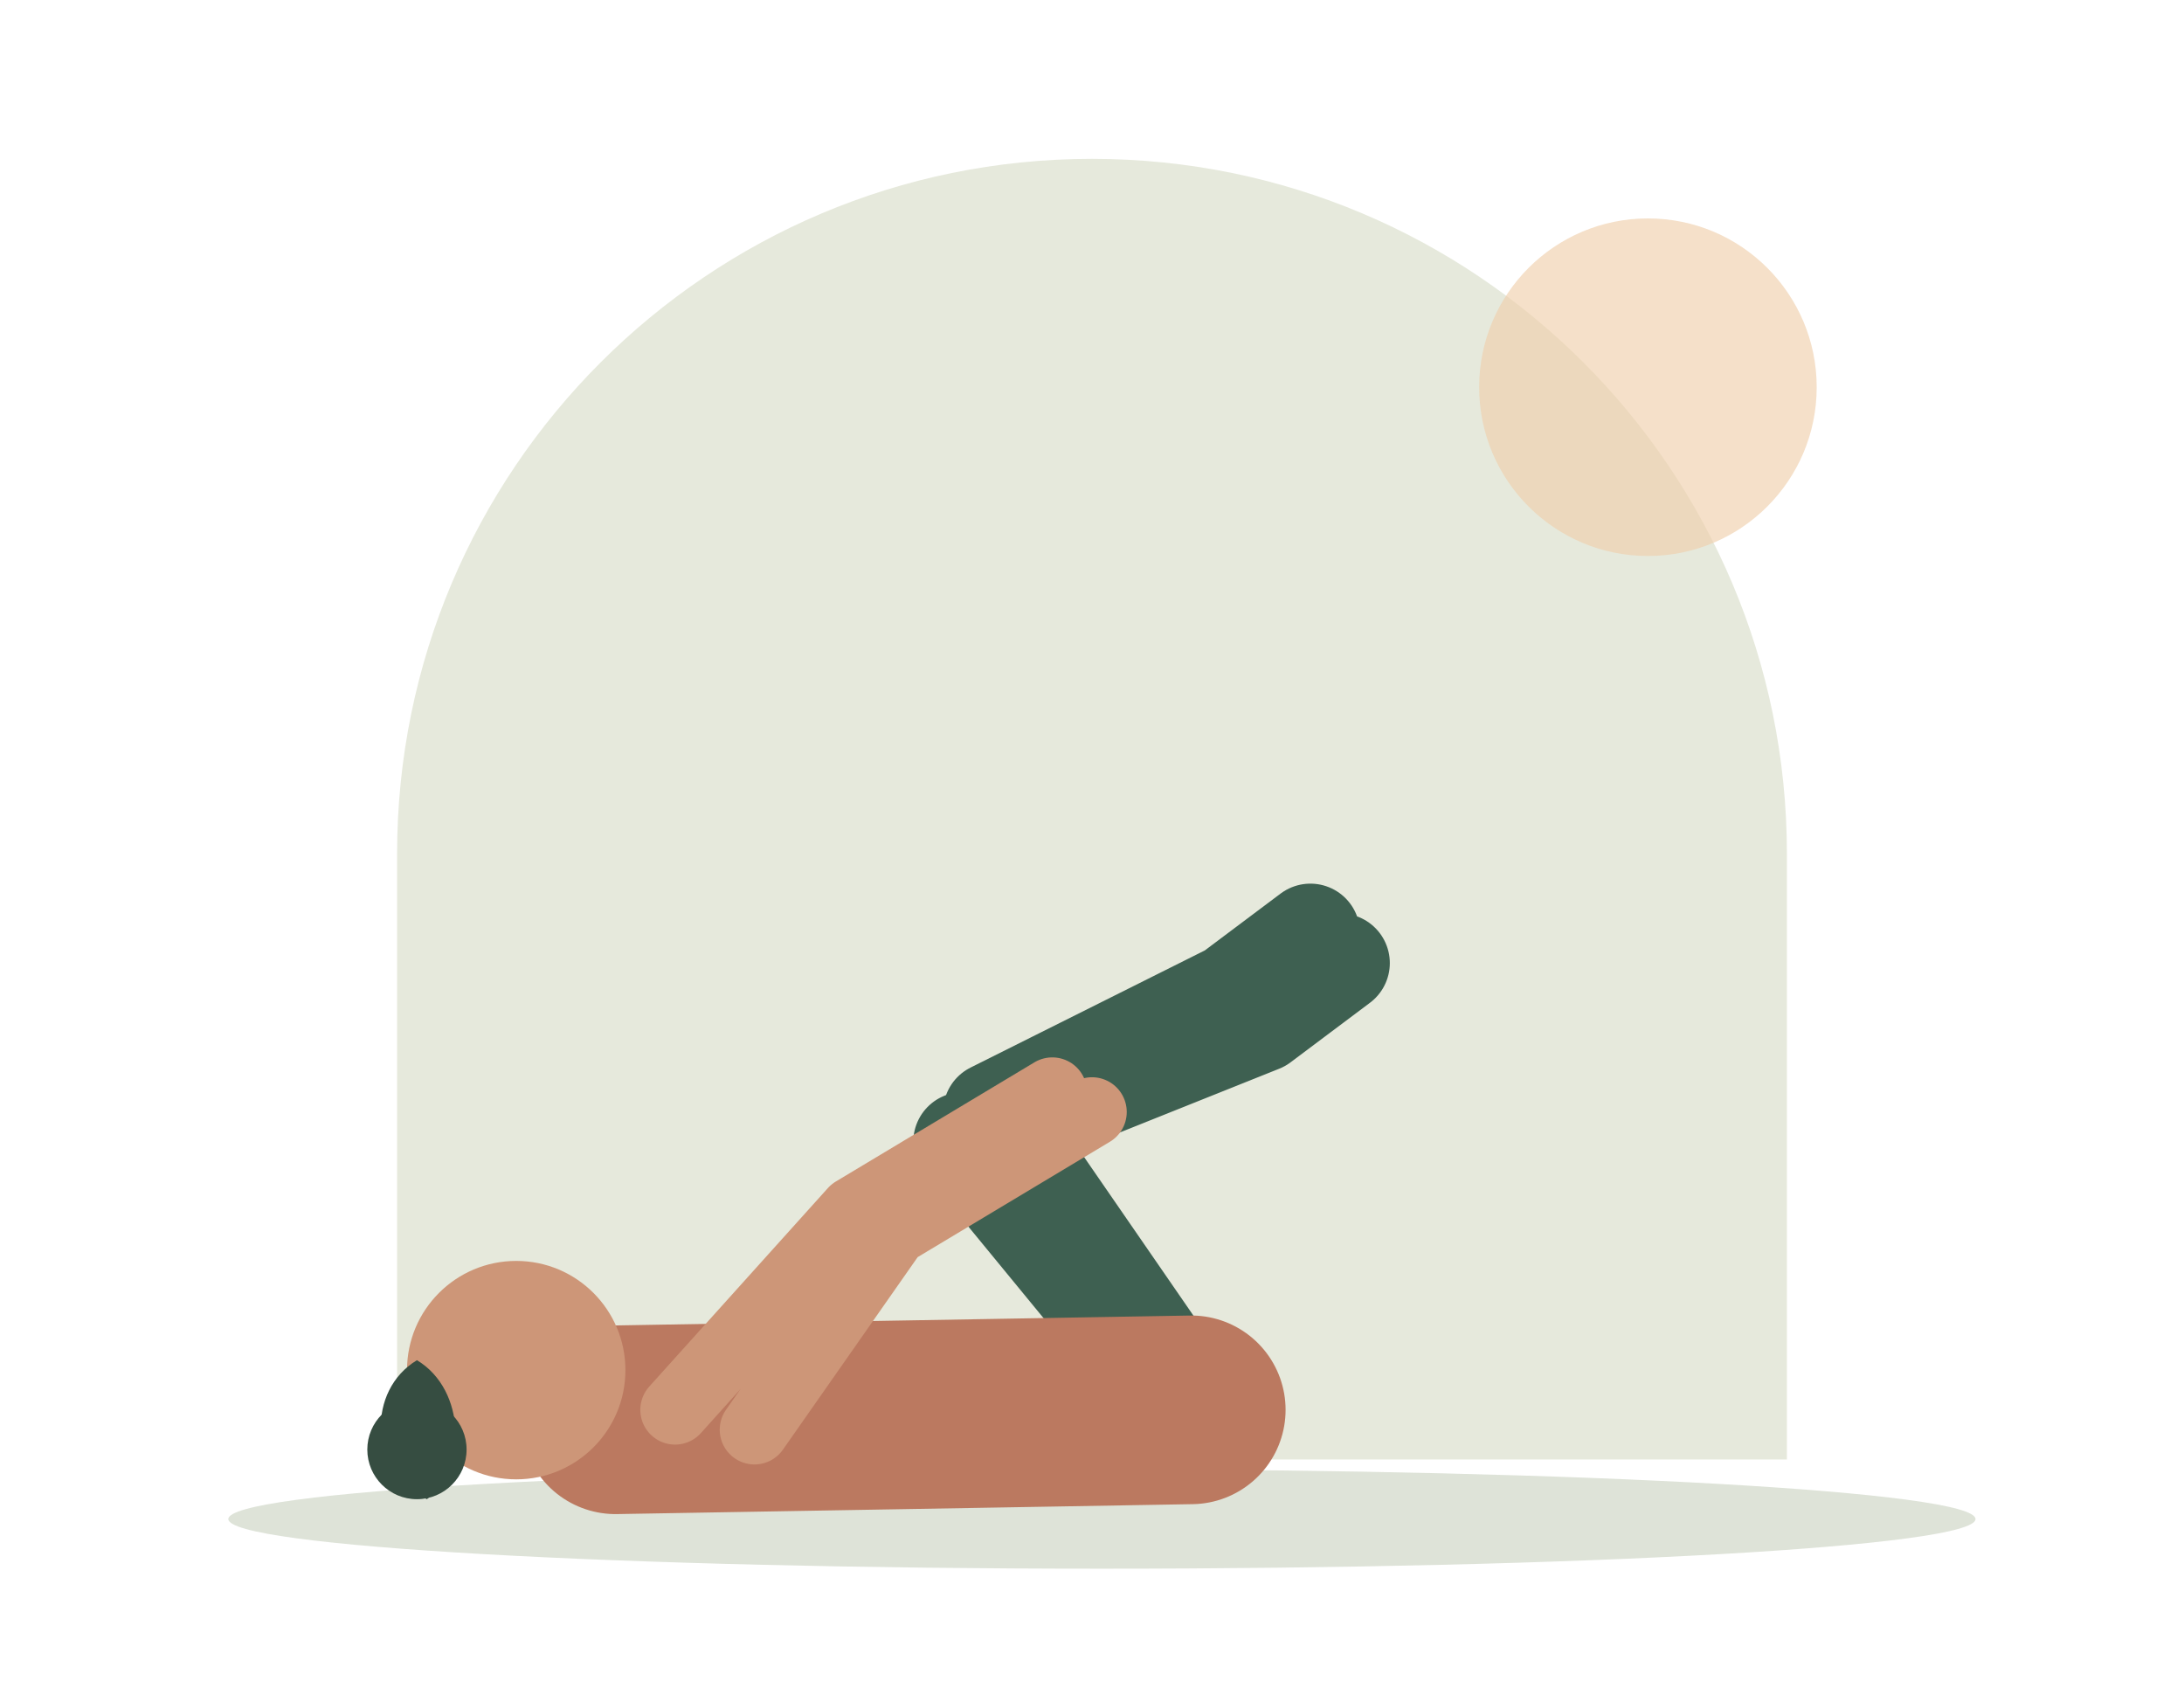
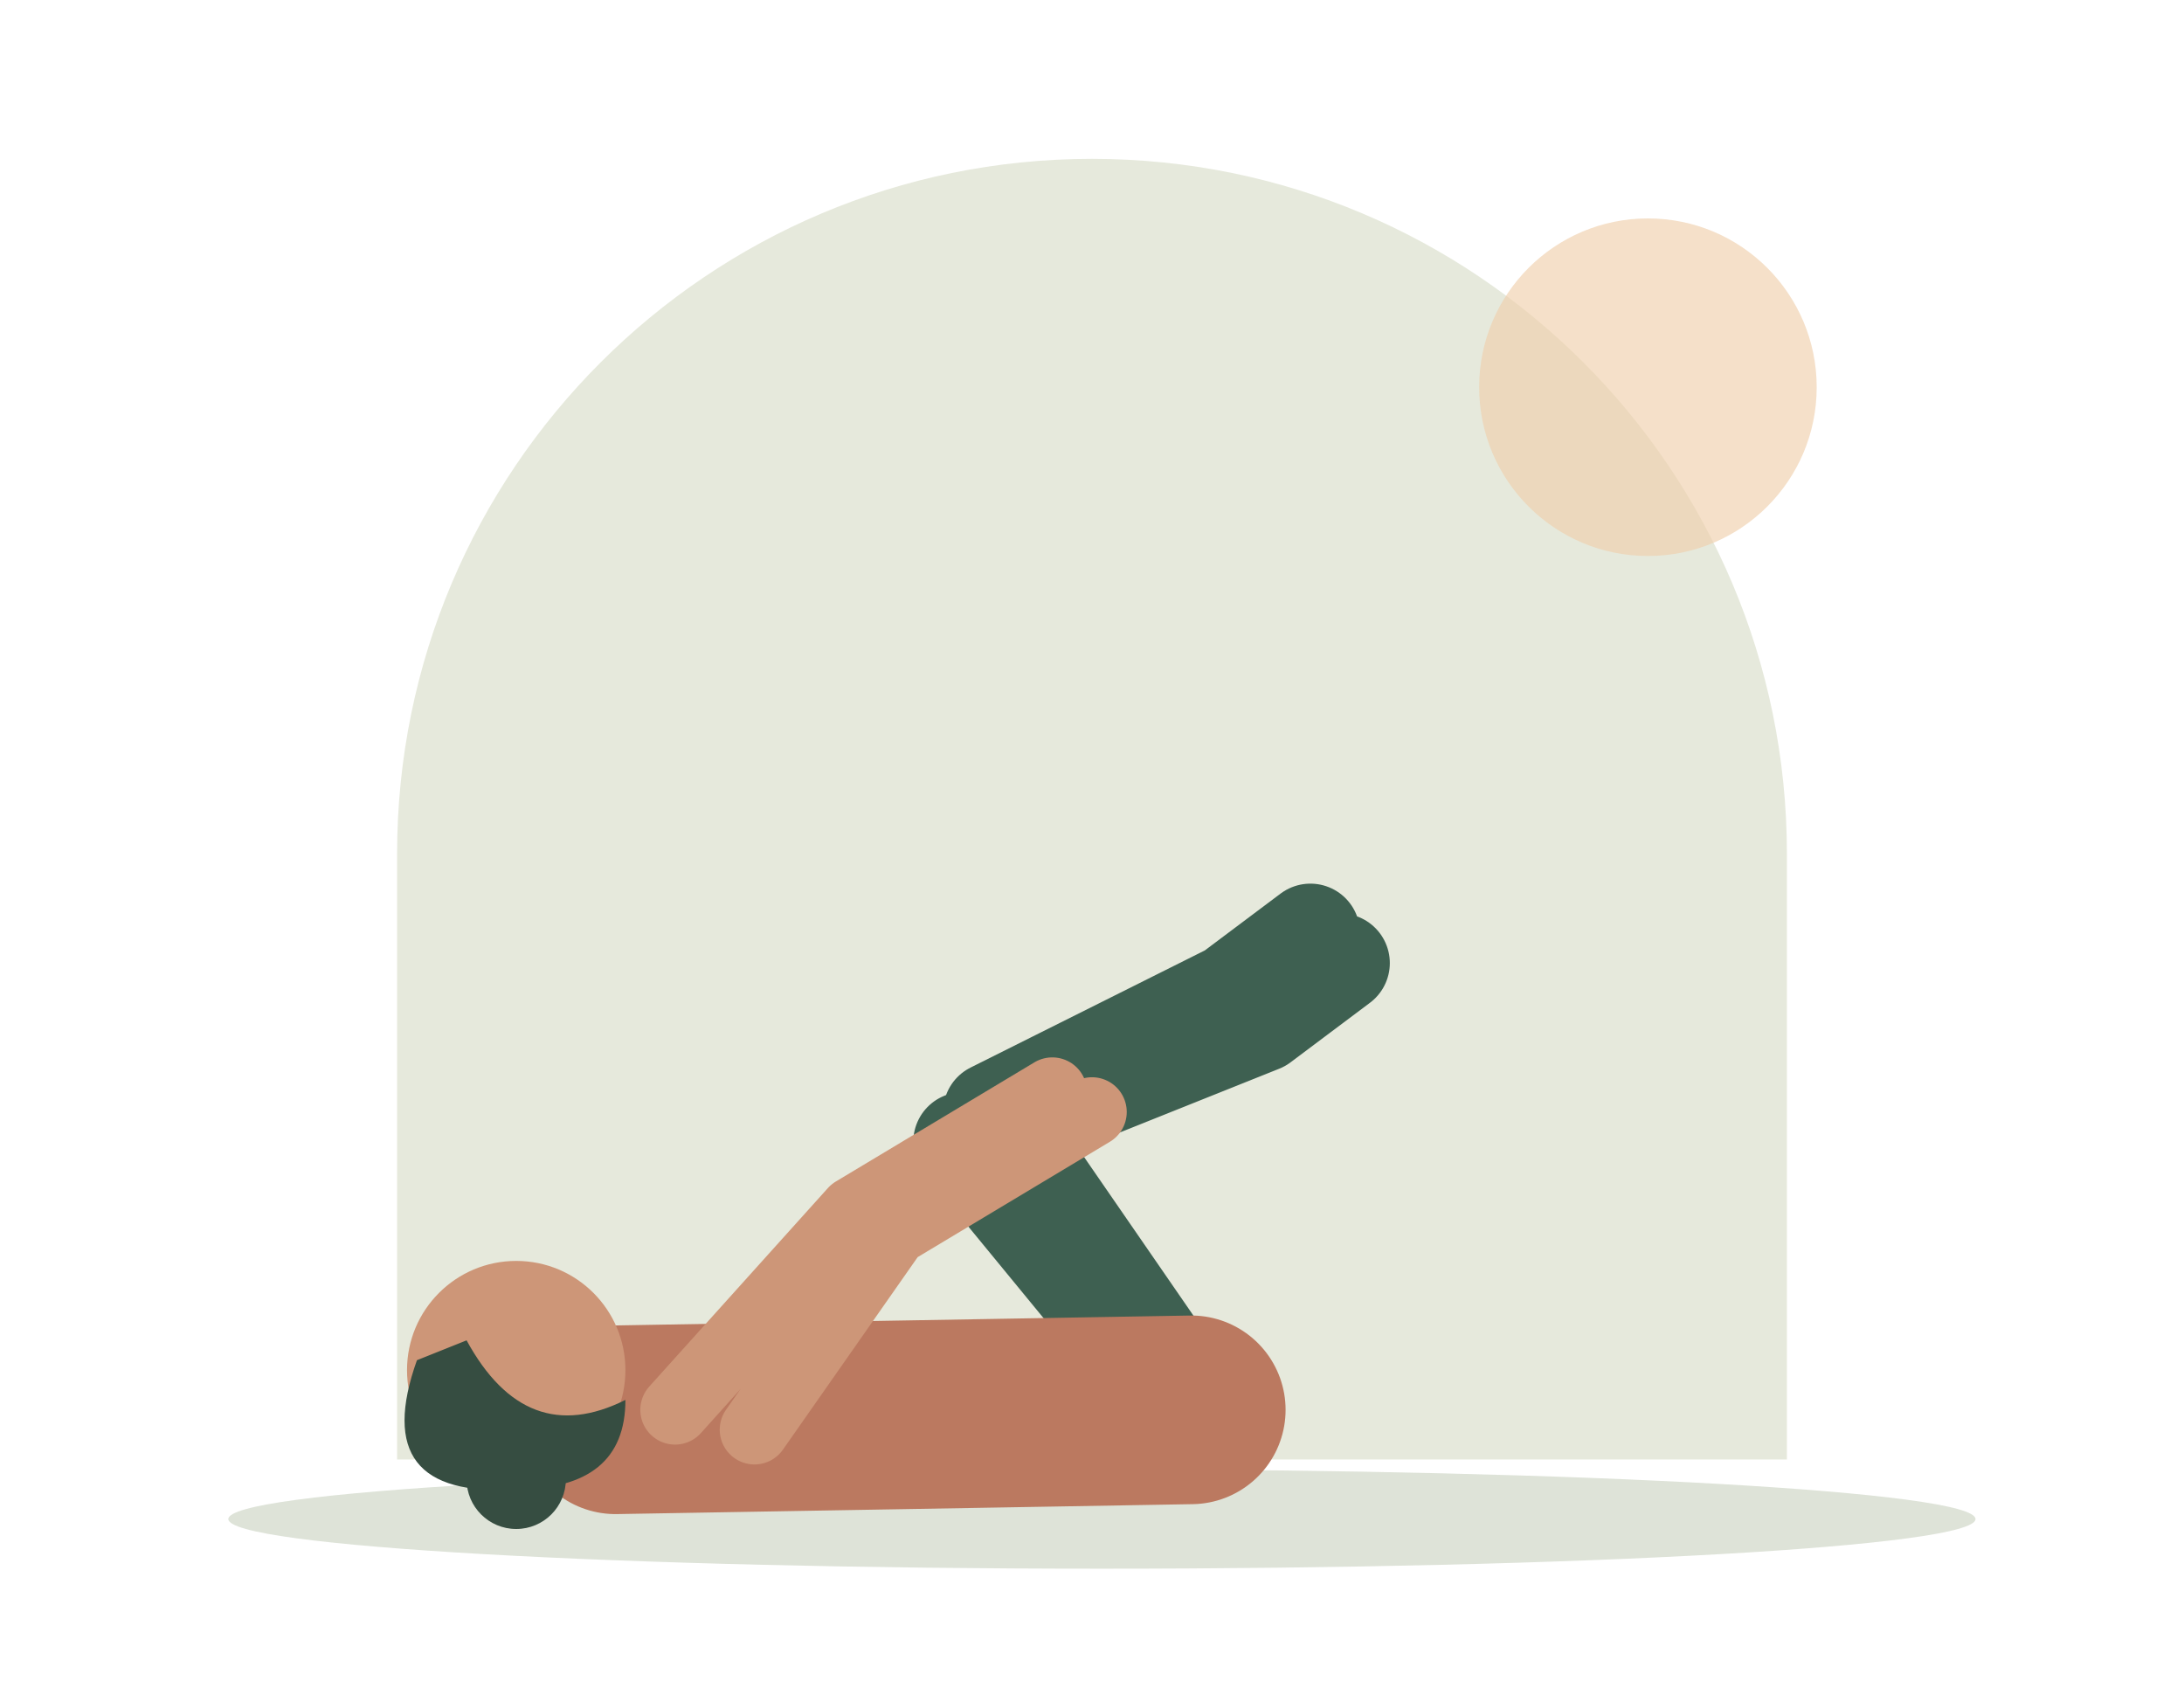
<svg xmlns="http://www.w3.org/2000/svg" width="440" height="340" viewBox="0 0 220 170">
  <path d="M40 147V86a70 70 0 0 1 140 0v61Z" fill="#e6e9dc" />
  <circle cx="166" cy="39" r="17" fill="#efcfac" opacity=".65" />
  <ellipse cx="111" cy="153" rx="88" ry="5" fill="#ccd4c3" opacity=".65" />
  <path d="M120 141 L100 112 L124 100 L132 94 M120 143 L97 115 L127 103 L135 97" stroke="#3e6051" stroke-width="10" fill="none" stroke-linecap="round" stroke-linejoin="round" />
  <path d="M62 143 L120 142" stroke="#bb7960" stroke-width="19" fill="none" stroke-linecap="round" />
  <path d="M68 142 L86 122 L106 110 M76 144 L90 124 L110 112" stroke="#cd9678" stroke-width="7" fill="none" stroke-linecap="round" stroke-linejoin="round" />
  <circle cx="52" cy="138" r="11" fill="#cd9678" />
-   <path d="M42 137 C37 140 37 148 43 151 C47 148 47 140 42 137 Z" fill="#364d41" />
-   <circle cx="42" cy="146" r="5" fill="#364d41" />
+   <path d="M42 137 Q37 151 52 150 Q63 150 63 141 Q53 146 47 135 Z" fill="#364d41" />
+   <circle cx="52" cy="149" r="5" fill="#364d41" />
</svg>
